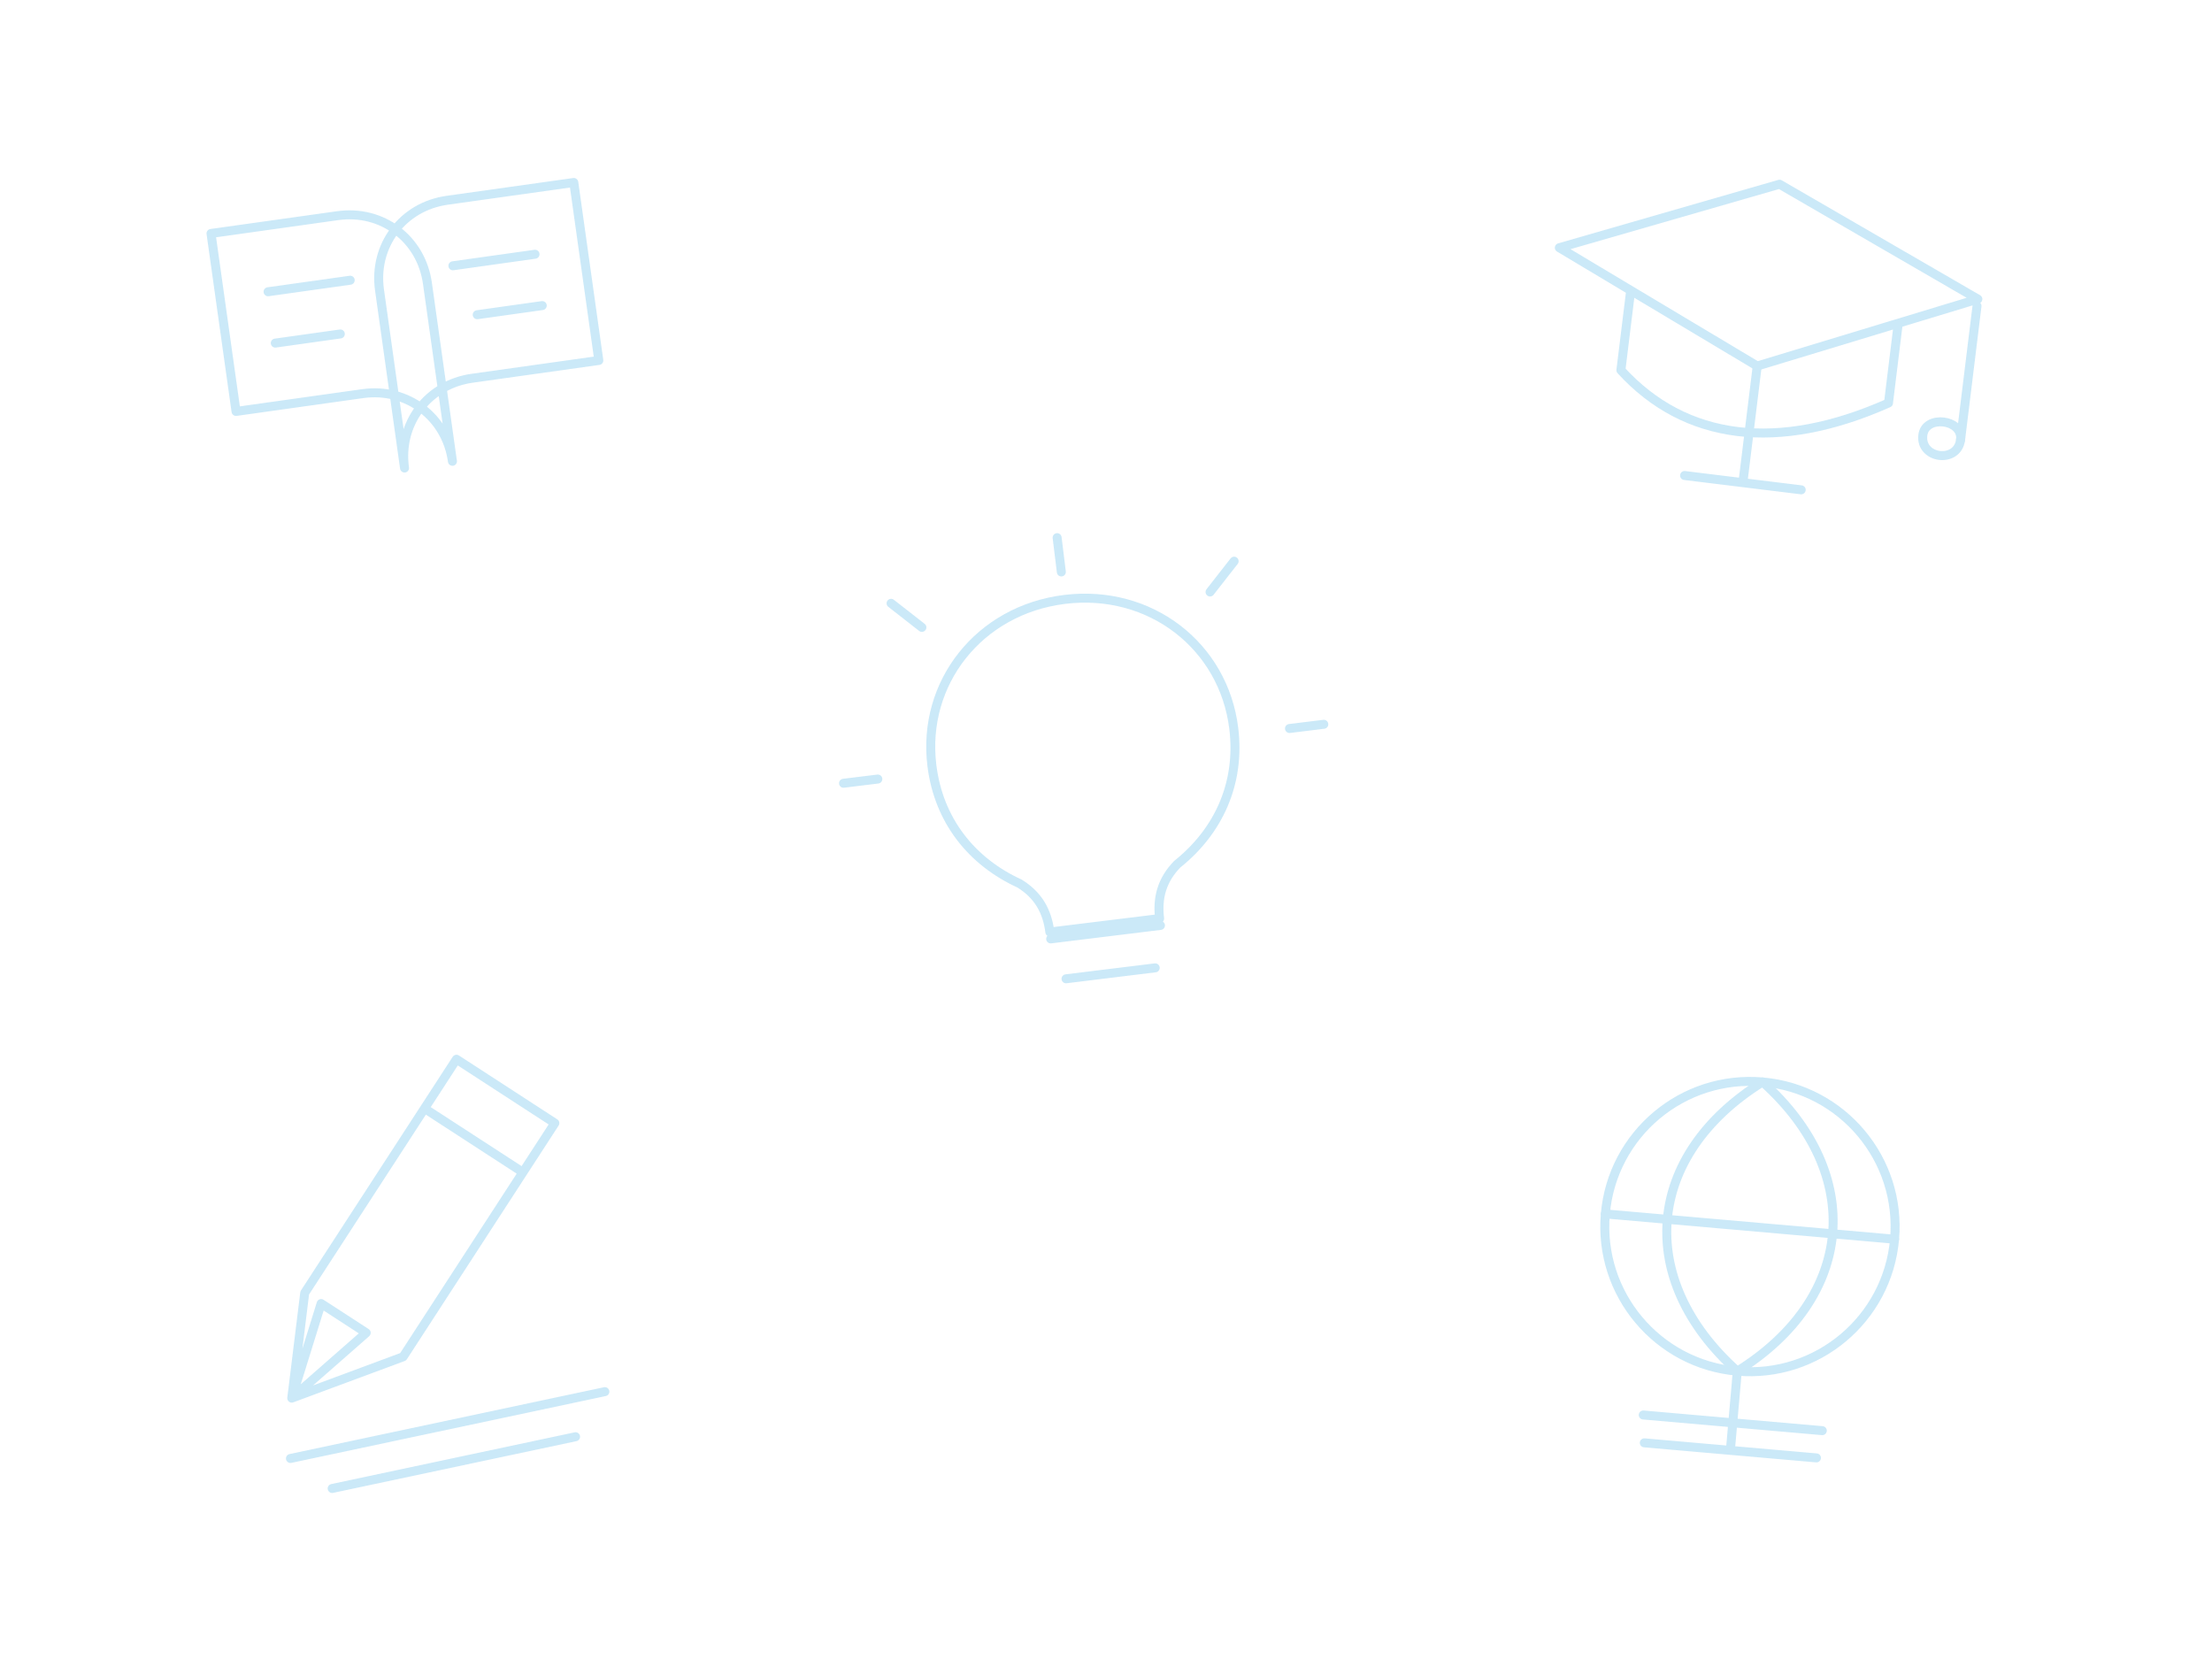
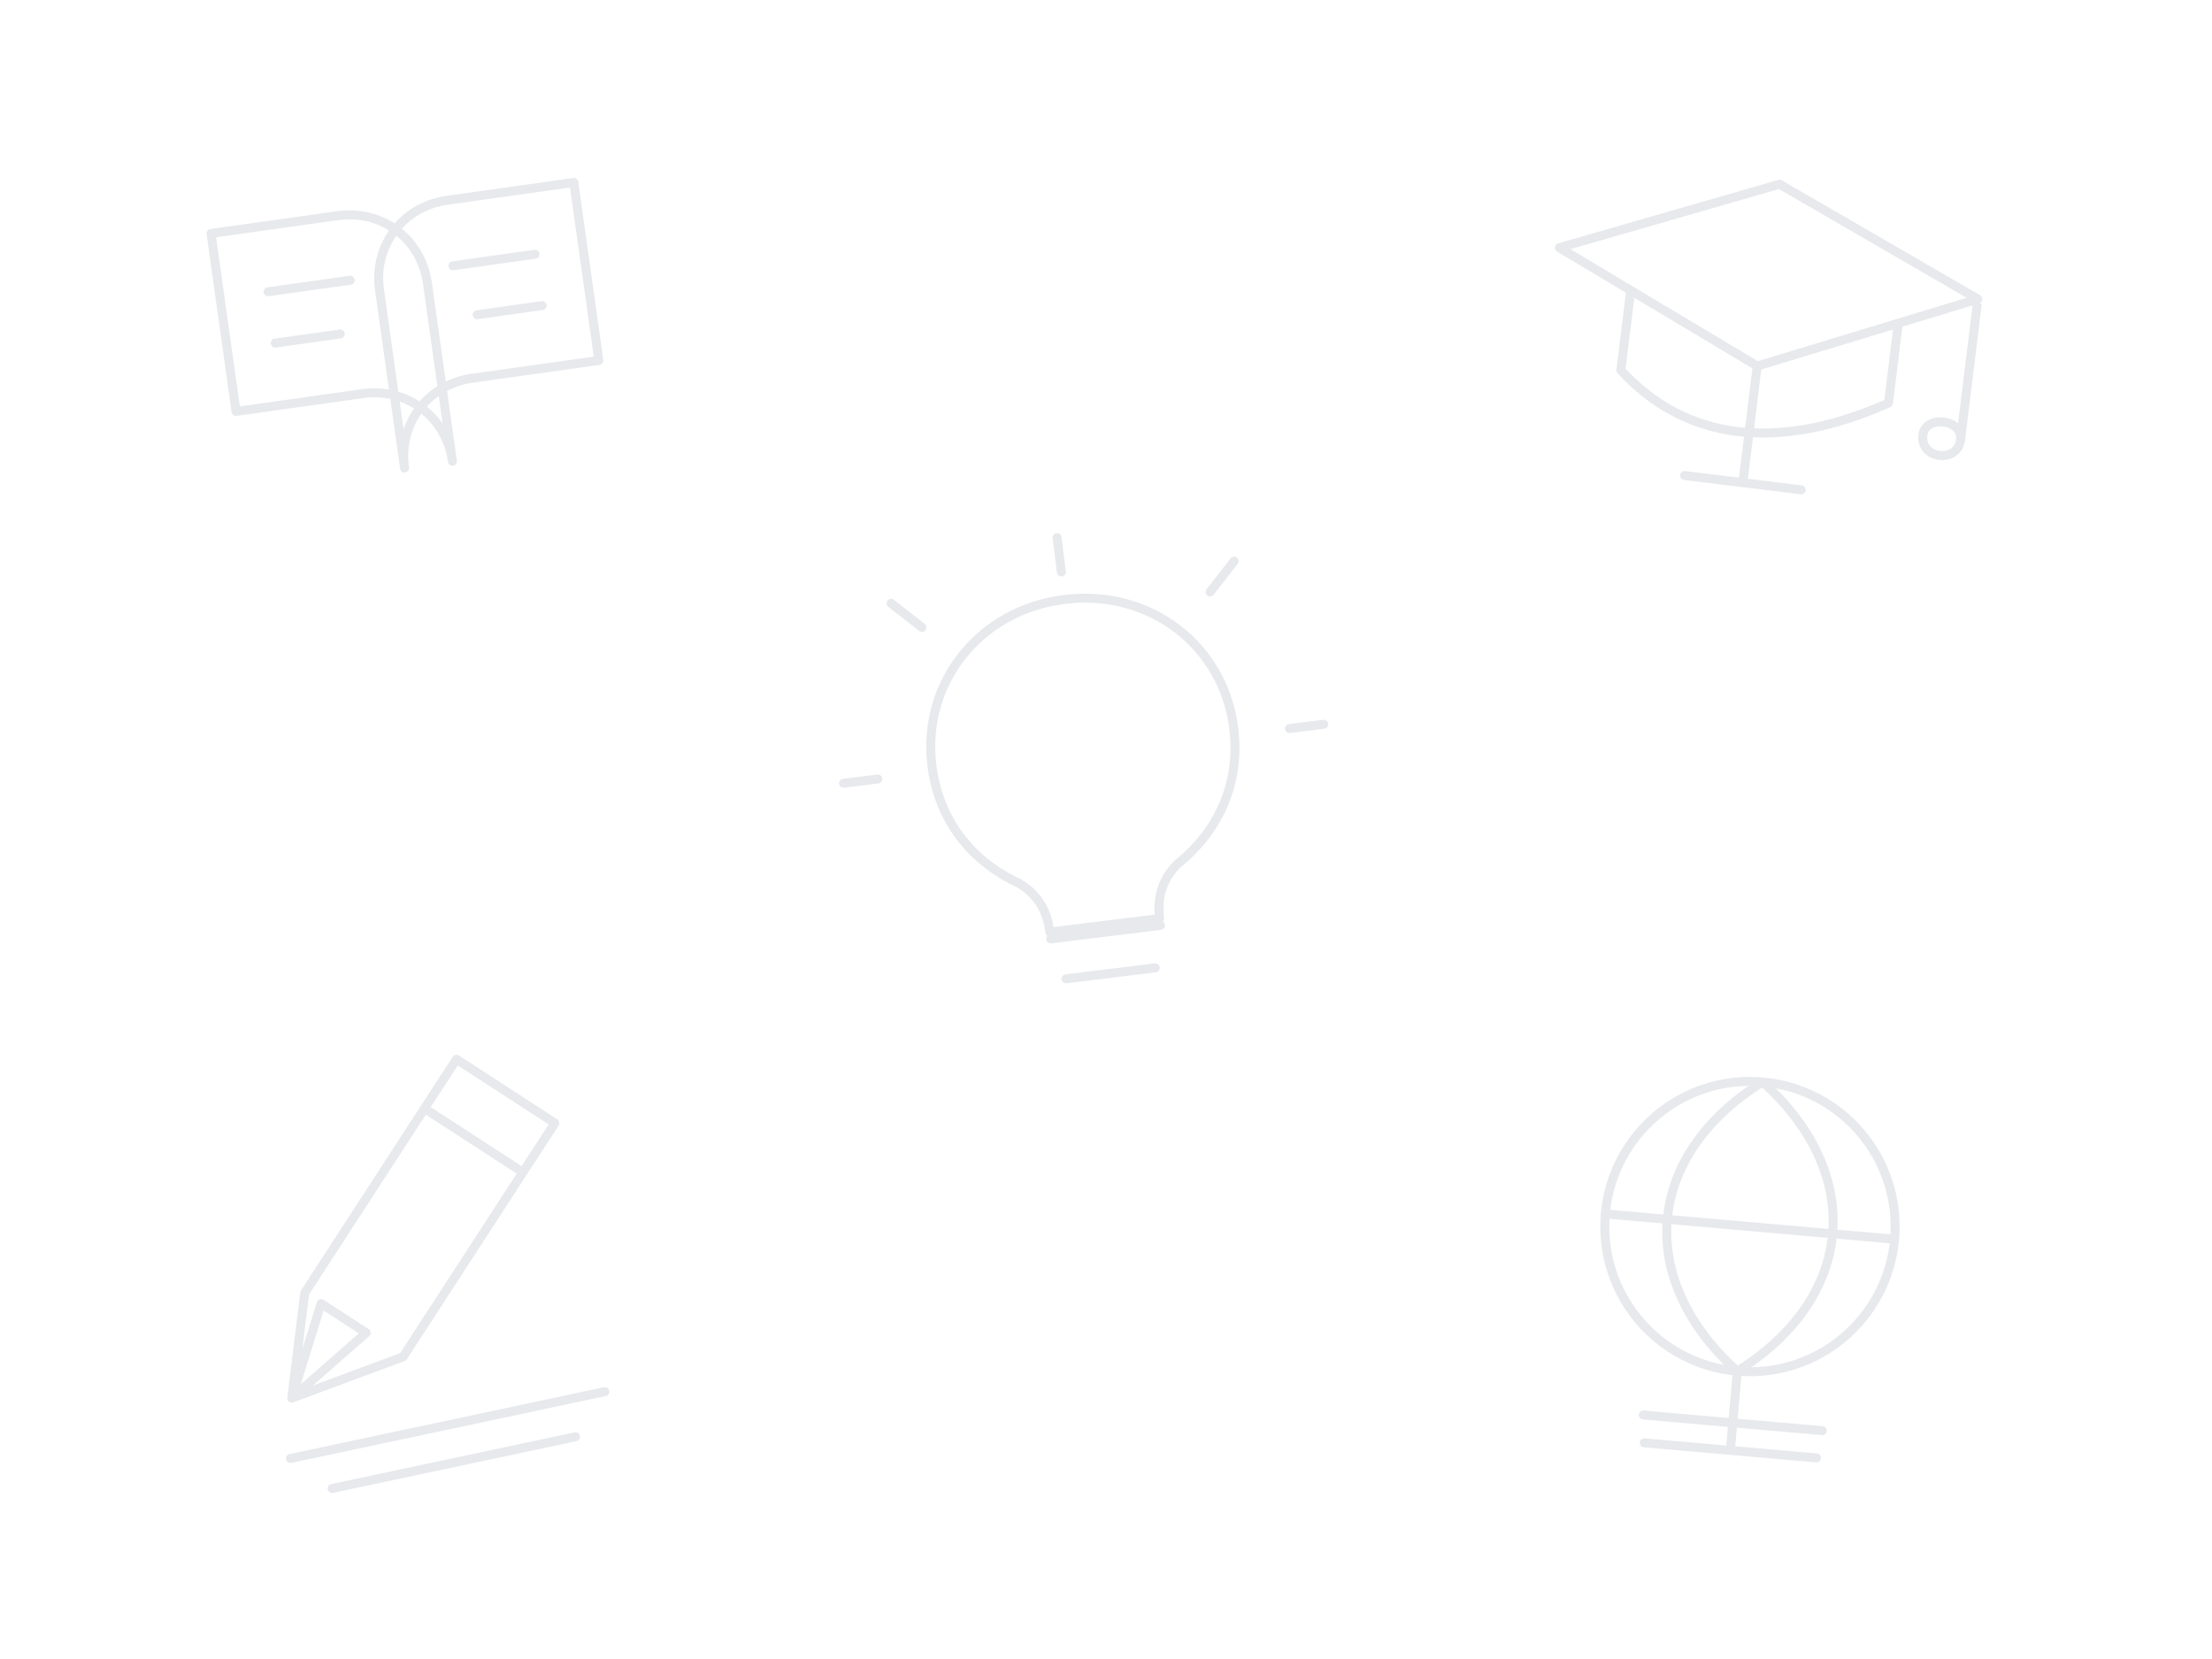
<svg xmlns="http://www.w3.org/2000/svg" width="640" height="480" viewBox="0 0 640 480" fill="none">
-   <g stroke="#C0E4F6" stroke-width="2.6" stroke-linecap="round" stroke-linejoin="round" opacity=".82">
+   <g stroke="#324860" stroke-width="2.6" stroke-linecap="round" stroke-linejoin="round" opacity=".12">
    <g transform="translate(55 42) rotate(-8 62 50)">
      <path d="M10 18h37c13 0 23 10 23 23v52c0-13-10-23-23-23H10zM116 18H79c-13 0-23 10-23 23v52c0-13 10-23 23-23h37z" />
      <path d="M24 37h24M24 52h19M102 37H78M102 52H83" />
    </g>
    <g transform="translate(440 45) rotate(7 70 48)">
      <path d="m9 34 61-26 61 26-61 27zM31 44v23c21 18 48 18 78 0V44M131 36v39" />
      <path d="M131 75c0 7-11 7-11 0 0-6 11-6 11 0zM70 61v34M53 95h34" />
    </g>
    <g transform="translate(250 165) rotate(-7 65 65)">
      <path d="M65 8c-25 0-44 19-44 43 0 16 8 29 21 37 5 4 7 9 7 15h32c0-6 2-11 7-15 13-8 21-21 21-37 0-24-19-43-44-43zM49 105h32M52 117h26" />
      <path d="M65 0v-10M23 11l-8-8M107 11l8-8M5 53h-10M125 53h10" />
    </g>
    <g transform="translate(55 320) rotate(-12 72 54)">
      <path d="m24 75 10-29L91-11l24 24-57 57zM79 1l24 24M24 75l25-14-11-11zM20 92h93M30 103h72" />
    </g>
    <g transform="translate(435 300) rotate(5 72 70)">
      <circle cx="70" cy="55" r="42" />
      <path d="M28 55h84M70 13c16 12 24 27 24 42s-8 30-24 42C54 85 46 70 46 55s8-30 24-42zM44 112h52M70 97v23M45 120h50" />
    </g>
  </g>
</svg>
